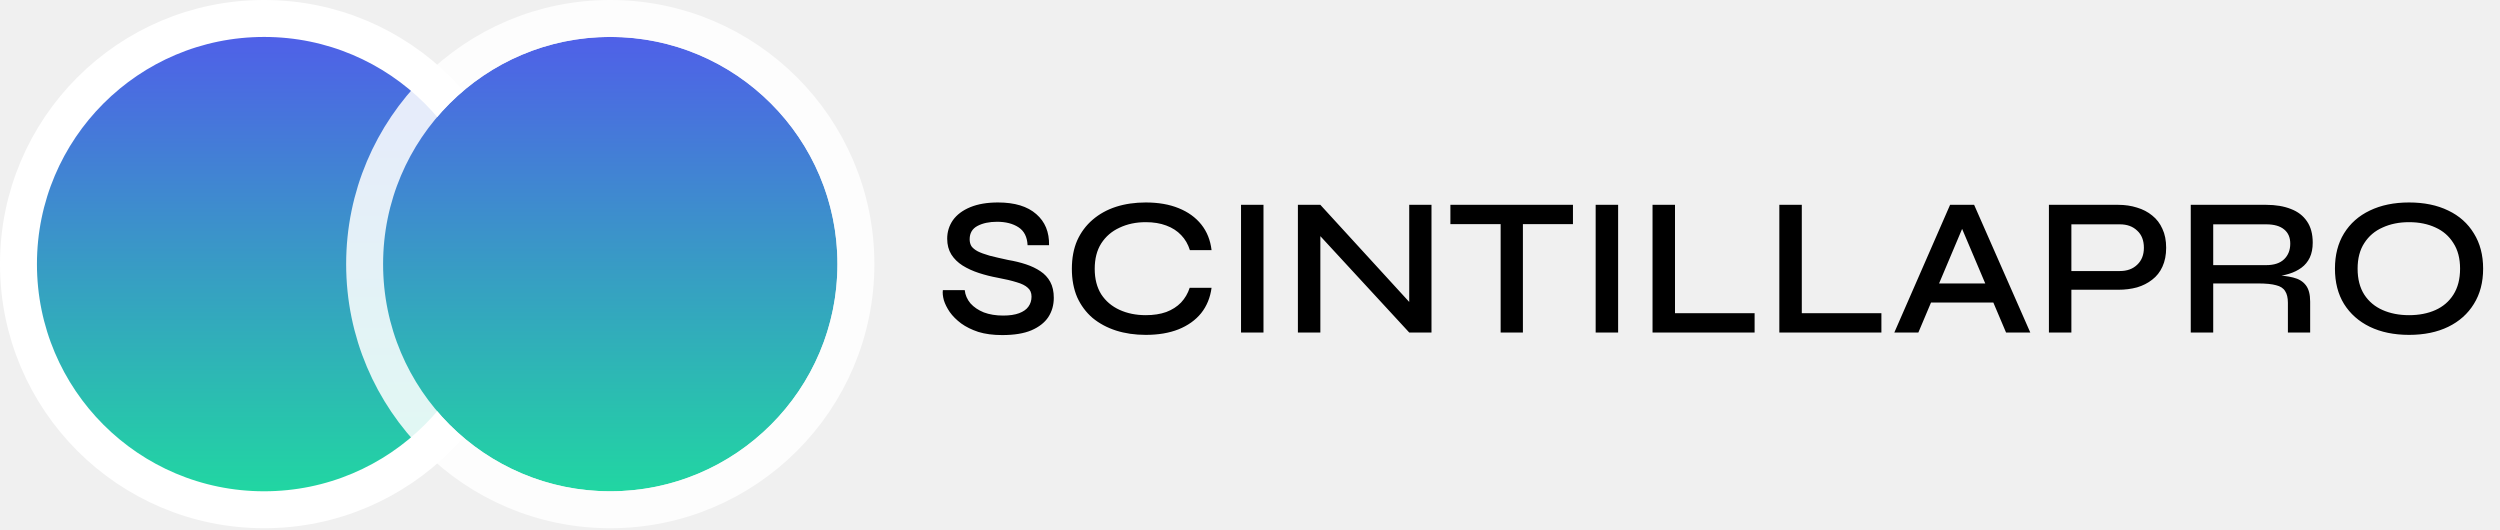
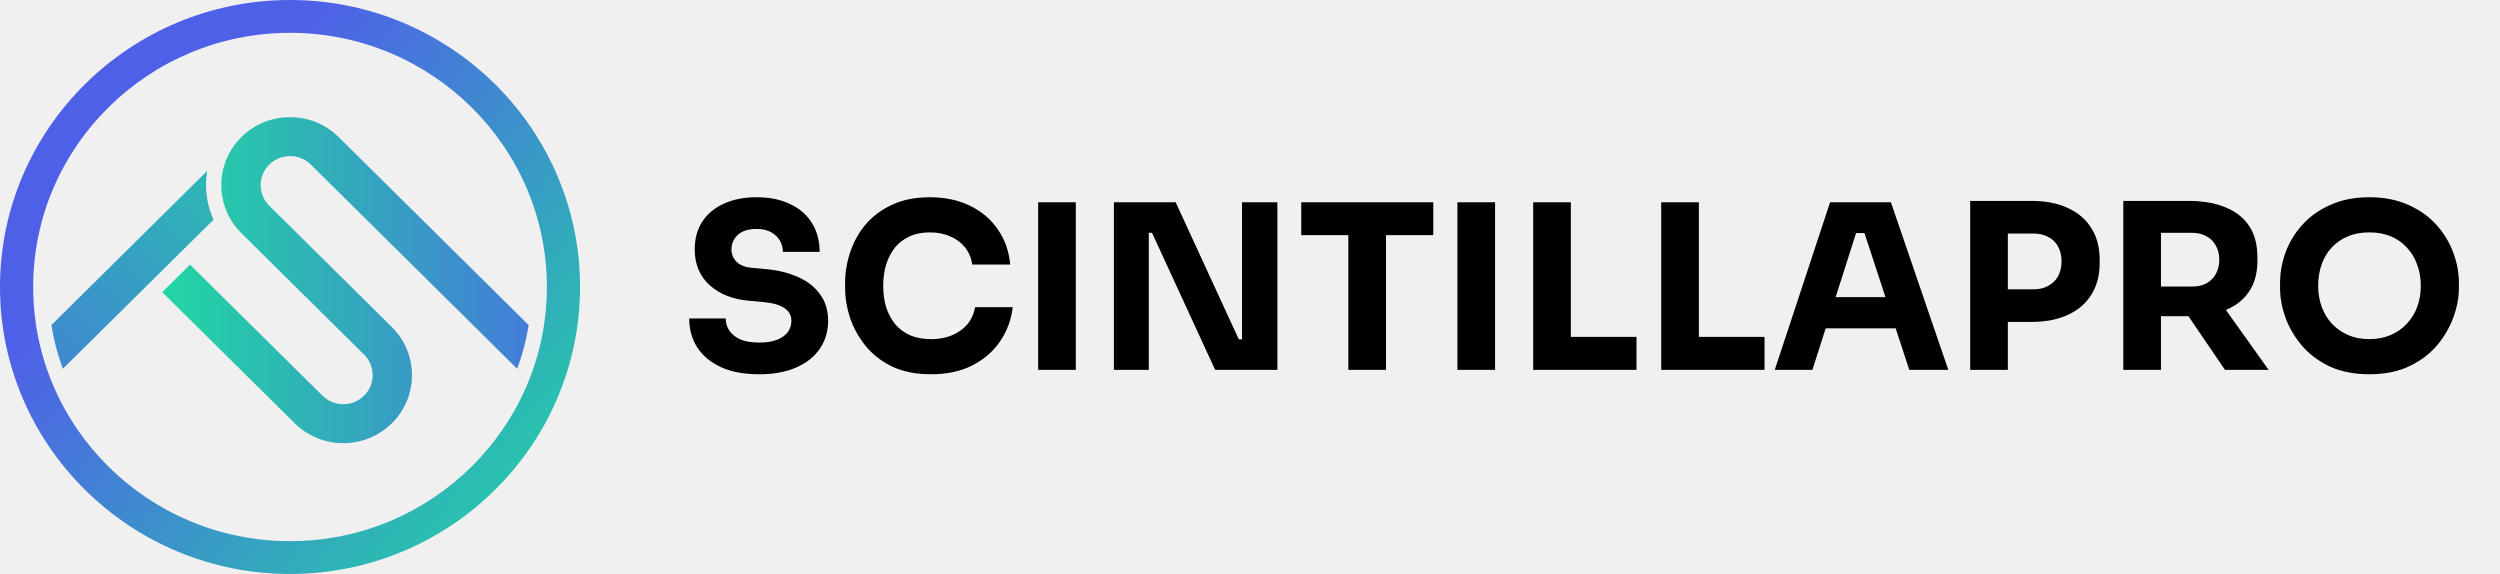
- <svg xmlns="http://www.w3.org/2000/svg" width="203" height="43" viewBox="0 0 203 43" fill="none">
-   <path d="M76.56 23.56H78.336C78.379 23.955 78.533 24.312 78.8 24.632C79.077 24.941 79.44 25.187 79.888 25.368C80.347 25.539 80.869 25.624 81.456 25.624C81.979 25.624 82.411 25.56 82.752 25.432C83.093 25.304 83.344 25.128 83.504 24.904C83.675 24.669 83.76 24.397 83.76 24.088C83.76 23.779 83.659 23.539 83.456 23.368C83.264 23.187 82.965 23.037 82.56 22.92C82.155 22.792 81.637 22.669 81.008 22.552C80.485 22.456 79.979 22.328 79.488 22.168C78.997 22.008 78.555 21.805 78.16 21.56C77.776 21.315 77.472 21.016 77.248 20.664C77.024 20.301 76.912 19.875 76.912 19.384C76.912 18.829 77.067 18.328 77.376 17.88C77.696 17.432 78.165 17.08 78.784 16.824C79.403 16.568 80.155 16.44 81.04 16.44C82.395 16.44 83.429 16.755 84.144 17.384C84.859 18.003 85.205 18.845 85.184 19.912H83.44C83.408 19.24 83.163 18.755 82.704 18.456C82.245 18.157 81.664 18.008 80.96 18.008C80.331 18.008 79.803 18.12 79.376 18.344C78.949 18.568 78.736 18.931 78.736 19.432C78.736 19.645 78.784 19.832 78.88 19.992C78.987 20.141 79.157 20.28 79.392 20.408C79.627 20.525 79.947 20.643 80.352 20.76C80.768 20.867 81.275 20.984 81.872 21.112C82.384 21.197 82.864 21.315 83.312 21.464C83.76 21.613 84.149 21.8 84.48 22.024C84.821 22.248 85.088 22.536 85.28 22.888C85.472 23.24 85.568 23.672 85.568 24.184C85.568 24.771 85.419 25.293 85.12 25.752C84.821 26.2 84.363 26.557 83.744 26.824C83.136 27.08 82.347 27.208 81.376 27.208C80.64 27.208 79.995 27.123 79.44 26.952C78.896 26.771 78.432 26.541 78.048 26.264C77.664 25.976 77.355 25.667 77.12 25.336C76.896 25.005 76.736 24.685 76.64 24.376C76.555 24.056 76.528 23.784 76.56 23.56ZM98.379 23.368C98.272 24.168 97.99 24.856 97.531 25.432C97.073 25.997 96.459 26.435 95.691 26.744C94.934 27.043 94.049 27.192 93.035 27.192C92.16 27.192 91.355 27.075 90.619 26.84C89.894 26.605 89.259 26.264 88.715 25.816C88.182 25.357 87.766 24.797 87.467 24.136C87.179 23.464 87.035 22.696 87.035 21.832C87.035 20.957 87.179 20.189 87.467 19.528C87.766 18.867 88.182 18.307 88.715 17.848C89.259 17.379 89.894 17.027 90.619 16.792C91.355 16.557 92.16 16.44 93.035 16.44C94.059 16.44 94.95 16.595 95.707 16.904C96.475 17.213 97.088 17.656 97.547 18.232C98.006 18.808 98.283 19.501 98.379 20.312H96.619C96.47 19.832 96.235 19.427 95.915 19.096C95.595 18.755 95.19 18.493 94.699 18.312C94.219 18.131 93.665 18.04 93.035 18.04C92.246 18.04 91.537 18.189 90.907 18.488C90.278 18.776 89.782 19.203 89.419 19.768C89.067 20.323 88.891 21.011 88.891 21.832C88.891 22.643 89.067 23.331 89.419 23.896C89.782 24.451 90.278 24.872 90.907 25.16C91.537 25.448 92.246 25.592 93.035 25.592C93.665 25.592 94.219 25.507 94.699 25.336C95.179 25.155 95.579 24.899 95.899 24.568C96.219 24.227 96.454 23.827 96.603 23.368H98.379ZM100.771 16.632H102.595V27H100.771V16.632ZM114.973 25.112L114.429 25.32V16.632H116.237V27H114.429L106.653 18.568L107.213 18.36V27H105.389V16.632H107.213L114.973 25.112ZM117.772 16.632H127.724V18.2H117.772V16.632ZM121.852 18.008H123.66V27H121.852V18.008ZM129.568 16.632H131.392V27H129.568V16.632ZM136.01 16.632V25.432H142.474V27H134.186V16.632H136.01ZM146.306 16.632V25.432H152.77V27H144.482V16.632H146.306ZM156.219 24.568V23.016H162.395V24.568H156.219ZM153.819 27L158.347 16.632H160.299L164.859 27H162.891L158.923 17.64H159.723L155.771 27H153.819ZM167.94 23.528V22.008H172.132C172.719 22.008 173.188 21.837 173.54 21.496C173.903 21.155 174.084 20.696 174.084 20.12C174.084 19.523 173.903 19.059 173.54 18.728C173.188 18.387 172.719 18.216 172.132 18.216H168.196V27H166.372V16.632H172.004C172.548 16.632 173.055 16.707 173.524 16.856C173.994 16.995 174.404 17.208 174.756 17.496C175.119 17.784 175.396 18.147 175.588 18.584C175.791 19.011 175.892 19.523 175.892 20.12C175.892 20.707 175.791 21.219 175.588 21.656C175.396 22.083 175.119 22.435 174.756 22.712C174.404 22.989 173.994 23.197 173.524 23.336C173.055 23.464 172.548 23.528 172.004 23.528H167.94ZM177.889 27V16.632H184.017C184.785 16.632 185.451 16.744 186.017 16.968C186.582 17.181 187.019 17.517 187.329 17.976C187.638 18.424 187.793 19 187.793 19.704C187.793 20.173 187.713 20.579 187.553 20.92C187.393 21.251 187.169 21.523 186.881 21.736C186.593 21.949 186.257 22.115 185.873 22.232C185.499 22.349 185.099 22.424 184.673 22.456L184.513 22.344C185.195 22.355 185.761 22.419 186.209 22.536C186.657 22.643 186.998 22.851 187.233 23.16C187.467 23.459 187.585 23.901 187.585 24.488V27H185.777V24.584C185.777 24.179 185.702 23.864 185.553 23.64C185.414 23.405 185.169 23.245 184.817 23.16C184.475 23.064 183.985 23.016 183.345 23.016H179.713V27H177.889ZM179.713 21.528H184.017C184.657 21.528 185.142 21.368 185.473 21.048C185.803 20.728 185.969 20.307 185.969 19.784C185.969 19.283 185.803 18.899 185.473 18.632C185.142 18.355 184.657 18.216 184.017 18.216H179.713V21.528ZM195.614 27.192C194.398 27.192 193.336 26.973 192.43 26.536C191.534 26.099 190.835 25.48 190.334 24.68C189.843 23.88 189.598 22.925 189.598 21.816C189.598 20.707 189.843 19.752 190.334 18.952C190.835 18.141 191.534 17.523 192.43 17.096C193.336 16.659 194.398 16.44 195.614 16.44C196.84 16.44 197.902 16.659 198.798 17.096C199.694 17.523 200.387 18.141 200.878 18.952C201.379 19.752 201.63 20.707 201.63 21.816C201.63 22.925 201.379 23.88 200.878 24.68C200.387 25.48 199.694 26.099 198.798 26.536C197.902 26.973 196.84 27.192 195.614 27.192ZM195.614 25.592C196.424 25.592 197.139 25.453 197.758 25.176C198.376 24.899 198.862 24.483 199.214 23.928C199.576 23.363 199.758 22.659 199.758 21.816C199.758 20.984 199.576 20.291 199.214 19.736C198.862 19.171 198.376 18.749 197.758 18.472C197.139 18.184 196.424 18.04 195.614 18.04C194.814 18.04 194.099 18.184 193.47 18.472C192.84 18.749 192.344 19.171 191.982 19.736C191.619 20.291 191.438 20.984 191.438 21.816C191.438 22.659 191.619 23.363 191.982 23.928C192.344 24.483 192.84 24.899 193.47 25.176C194.099 25.453 194.814 25.592 195.614 25.592Z" fill="black" />
-   <circle cx="21.446" cy="21.446" r="19.946" fill="url(#paint0_linear_464_10)" stroke="white" stroke-width="3" />
-   <path d="M68 21.446C68 31.633 59.742 39.892 49.554 39.892C39.367 39.892 31.108 31.633 31.108 21.446C31.108 11.258 39.367 3 49.554 3C59.742 3 68 11.258 68 21.446Z" fill="url(#paint1_linear_464_10)" />
-   <path d="M49.554 41.392C60.57 41.392 69.5 32.462 69.5 21.446C69.5 10.43 60.57 1.5 49.554 1.5C38.538 1.5 29.608 10.43 29.608 21.446C29.608 32.462 38.538 41.392 49.554 41.392Z" stroke="white" stroke-opacity="0.86" stroke-width="3" />
+ <svg xmlns="http://www.w3.org/2000/svg" width="196" height="45" viewBox="0 0 196 45" fill="none">
+   <path d="M59.524 29.342C58.336 29.342 57.334 29.156 56.518 28.784C55.702 28.4 55.084 27.884 54.664 27.236C54.244 26.576 54.034 25.82 54.034 24.968H56.896C56.896 25.304 56.986 25.616 57.166 25.904C57.358 26.192 57.646 26.426 58.03 26.606C58.414 26.774 58.912 26.858 59.524 26.858C60.076 26.858 60.538 26.786 60.91 26.642C61.282 26.498 61.564 26.3 61.756 26.048C61.948 25.784 62.044 25.484 62.044 25.148C62.044 24.728 61.864 24.398 61.504 24.158C61.144 23.906 60.562 23.744 59.758 23.672L58.768 23.582C57.46 23.474 56.416 23.066 55.636 22.358C54.856 21.65 54.466 20.714 54.466 19.55C54.466 18.71 54.664 17.984 55.06 17.372C55.468 16.76 56.032 16.292 56.752 15.968C57.472 15.632 58.324 15.464 59.308 15.464C60.34 15.464 61.222 15.644 61.954 16.004C62.698 16.352 63.268 16.85 63.664 17.498C64.06 18.134 64.258 18.884 64.258 19.748H61.378C61.378 19.424 61.3 19.13 61.144 18.866C60.988 18.59 60.754 18.368 60.442 18.2C60.142 18.032 59.764 17.948 59.308 17.948C58.876 17.948 58.51 18.02 58.21 18.164C57.922 18.308 57.706 18.506 57.562 18.758C57.418 18.998 57.346 19.262 57.346 19.55C57.346 19.922 57.478 20.246 57.742 20.522C58.006 20.798 58.438 20.96 59.038 21.008L60.046 21.098C61.006 21.182 61.852 21.392 62.584 21.728C63.316 22.052 63.886 22.502 64.294 23.078C64.714 23.642 64.924 24.332 64.924 25.148C64.924 25.988 64.702 26.726 64.258 27.362C63.826 27.986 63.208 28.472 62.404 28.82C61.6 29.168 60.64 29.342 59.524 29.342ZM72.988 29.342C71.8 29.342 70.78 29.138 69.928 28.73C69.076 28.31 68.38 27.764 67.84 27.092C67.3 26.408 66.898 25.676 66.634 24.896C66.382 24.104 66.256 23.336 66.256 22.592V22.196C66.256 21.38 66.388 20.576 66.652 19.784C66.916 18.98 67.318 18.254 67.858 17.606C68.41 16.958 69.1 16.442 69.928 16.058C70.768 15.662 71.758 15.464 72.898 15.464C74.086 15.464 75.136 15.686 76.048 16.13C76.96 16.574 77.686 17.192 78.226 17.984C78.778 18.764 79.102 19.682 79.198 20.738H76.228C76.144 20.21 75.952 19.76 75.652 19.388C75.352 19.016 74.962 18.728 74.482 18.524C74.014 18.32 73.486 18.218 72.898 18.218C72.31 18.218 71.788 18.32 71.332 18.524C70.876 18.728 70.492 19.016 70.18 19.388C69.88 19.76 69.646 20.204 69.478 20.72C69.322 21.224 69.244 21.788 69.244 22.412C69.244 23.024 69.322 23.588 69.478 24.104C69.646 24.608 69.886 25.052 70.198 25.436C70.522 25.808 70.918 26.096 71.386 26.3C71.854 26.492 72.388 26.588 72.988 26.588C73.9 26.588 74.668 26.366 75.292 25.922C75.928 25.478 76.312 24.866 76.444 24.086H79.396C79.288 25.046 78.964 25.928 78.424 26.732C77.896 27.524 77.17 28.16 76.246 28.64C75.334 29.108 74.248 29.342 72.988 29.342ZM81.391 29V15.86H84.343V29H81.391ZM87.331 29V15.86H92.173L97.123 26.606H97.735L97.375 26.93V15.86H100.147V29H95.269L90.319 18.254H89.707L90.067 17.93V29H87.331ZM105.709 29V18.074H108.661V29H105.709ZM102.019 18.434V15.86H112.369V18.434H102.019ZM114.262 29V15.86H117.214V29H114.262ZM120.202 29V15.86H123.154V29H120.202ZM122.794 29V26.408H128.302V29H122.794ZM130.239 29V15.86H133.191V29H130.239ZM132.831 29V26.408H138.339V29H132.831ZM139.14 29L143.478 15.86H148.248L152.748 29H149.688L146.052 17.894L146.988 18.272H144.666L145.638 17.894L142.092 29H139.14ZM142.434 25.742L143.334 23.294H148.482L149.4 25.742H142.434ZM157.054 25.238V22.682H159.412C159.868 22.682 160.258 22.592 160.582 22.412C160.918 22.232 161.176 21.98 161.356 21.656C161.536 21.32 161.626 20.936 161.626 20.504C161.626 20.048 161.536 19.658 161.356 19.334C161.176 18.998 160.918 18.746 160.582 18.578C160.258 18.398 159.868 18.308 159.412 18.308H157.054V15.752H159.268C160.384 15.752 161.338 15.938 162.13 16.31C162.934 16.682 163.546 17.21 163.966 17.894C164.398 18.578 164.614 19.4 164.614 20.36V20.648C164.614 21.584 164.398 22.4 163.966 23.096C163.546 23.78 162.934 24.308 162.13 24.68C161.338 25.052 160.384 25.238 159.268 25.238H157.054ZM154.462 29V15.752H157.414V29H154.462ZM166.468 29V15.752H169.42V29H166.468ZM174.442 29L170.59 23.348H173.83L177.862 29H174.442ZM168.628 24.788V22.466H171.868C172.3 22.466 172.672 22.382 172.984 22.214C173.308 22.034 173.554 21.788 173.722 21.476C173.902 21.152 173.992 20.78 173.992 20.36C173.992 19.94 173.902 19.574 173.722 19.262C173.554 18.938 173.308 18.692 172.984 18.524C172.672 18.344 172.3 18.254 171.868 18.254H168.628V15.752H171.634C172.726 15.752 173.674 15.92 174.478 16.256C175.282 16.58 175.9 17.066 176.332 17.714C176.764 18.362 176.98 19.178 176.98 20.162V20.45C176.98 21.422 176.758 22.232 176.314 22.88C175.882 23.516 175.264 23.996 174.46 24.32C173.668 24.632 172.726 24.788 171.634 24.788H168.628ZM185.758 29.342C184.57 29.342 183.532 29.138 182.644 28.73C181.768 28.31 181.042 27.764 180.466 27.092C179.89 26.408 179.458 25.67 179.17 24.878C178.894 24.086 178.756 23.324 178.756 22.592V22.196C178.756 21.38 178.9 20.576 179.188 19.784C179.488 18.98 179.932 18.254 180.52 17.606C181.108 16.958 181.84 16.442 182.716 16.058C183.592 15.662 184.606 15.464 185.758 15.464C186.91 15.464 187.924 15.662 188.8 16.058C189.676 16.442 190.408 16.958 190.996 17.606C191.584 18.254 192.028 18.98 192.328 19.784C192.628 20.576 192.778 21.38 192.778 22.196V22.592C192.778 23.324 192.634 24.086 192.346 24.878C192.058 25.67 191.626 26.408 191.05 27.092C190.474 27.764 189.742 28.31 188.854 28.73C187.978 29.138 186.946 29.342 185.758 29.342ZM185.758 26.588C186.382 26.588 186.94 26.48 187.432 26.264C187.936 26.048 188.362 25.748 188.71 25.364C189.07 24.98 189.34 24.536 189.52 24.032C189.7 23.528 189.79 22.988 189.79 22.412C189.79 21.8 189.694 21.242 189.502 20.738C189.322 20.222 189.052 19.778 188.692 19.406C188.344 19.022 187.924 18.728 187.432 18.524C186.94 18.32 186.382 18.218 185.758 18.218C185.134 18.218 184.576 18.32 184.084 18.524C183.592 18.728 183.166 19.022 182.806 19.406C182.458 19.778 182.194 20.222 182.014 20.738C181.834 21.242 181.744 21.8 181.744 22.412C181.744 22.988 181.834 23.528 182.014 24.032C182.194 24.536 182.458 24.98 182.806 25.364C183.166 25.748 183.592 26.048 184.084 26.264C184.576 26.48 185.134 26.588 185.758 26.588Z" fill="black" />
+   <g clip-path="url(#clip0_64_79)">
+     <path d="M16.249 13.394L4.027 25.487C4.22 26.671 4.521 27.817 4.927 28.914L16.743 17.222C16.189 16.019 16.023 14.679 16.249 13.394Z" fill="url(#paint0_linear_64_79)" />
+     <path d="M18.927 10.744C16.825 12.823 16.825 16.205 18.927 18.284L28.543 27.8C29.441 28.688 29.441 30.135 28.543 31.023C27.645 31.911 26.183 31.911 25.286 31.023L14.9 20.748L12.718 22.907L23.104 33.184C25.206 35.264 28.623 35.264 30.724 33.184C32.826 31.105 32.826 27.723 30.724 25.644L21.108 16.126C20.21 15.237 20.21 13.791 21.108 12.902C22.006 12.014 23.468 12.014 24.366 12.902L40.549 28.916C40.955 27.817 41.256 26.671 41.449 25.49L26.547 10.744C24.446 8.665 21.028 8.665 18.927 10.744Z" fill="url(#paint1_linear_64_79)" />
+     <path d="M22.738 45C10.2 45 0 34.906 0 22.5C0 10.094 10.2 0 22.738 0C35.276 0 45.476 10.094 45.476 22.5C45.476 34.906 35.276 45 22.738 45ZM22.738 2.573C11.635 2.573 2.6 11.513 2.6 22.5C2.6 33.487 11.635 42.427 22.738 42.427C33.841 42.427 42.876 33.487 42.876 22.5C42.876 11.513 33.841 2.573 22.738 2.573Z" fill="url(#paint2_linear_64_79)" />
+   </g>
  <defs>
-     <linearGradient id="paint0_linear_464_10" x1="21.446" y1="3" x2="21.446" y2="39.892" gradientUnits="userSpaceOnUse">
+     <linearGradient id="paint0_linear_64_79" x1="26.079" y1="5.825" x2="-7.364" y2="39.622" gradientUnits="userSpaceOnUse">
+       <stop stop-color="#21D6A2" />
+       <stop offset="0.996" stop-color="#4F60E8" />
+     </linearGradient>
+     <linearGradient id="paint1_linear_64_79" x1="12.718" y1="21.963" x2="50.903" y2="21.963" gradientUnits="userSpaceOnUse">
+       <stop offset="0.006" stop-color="#21D6A2" />
+       <stop offset="1" stop-color="#4F60E8" />
+     </linearGradient>
+     <linearGradient id="paint2_linear_64_79" x1="12.811" y1="14.014" x2="45.284" y2="42.365" gradientUnits="userSpaceOnUse">
      <stop stop-color="#4F60E8" />
-       <stop offset="1" stop-color="#21D6A2" />
+       <stop offset="0.996" stop-color="#21D6A2" />
    </linearGradient>
-     <linearGradient id="paint1_linear_464_10" x1="49.554" y1="3" x2="49.554" y2="39.892" gradientUnits="userSpaceOnUse">
-       <stop stop-color="#4F60E8" />
-       <stop offset="1" stop-color="#21D6A2" />
-     </linearGradient>
+     <clipPath id="clip0_64_79">
+       <rect width="45.476" height="45" fill="white" />
+     </clipPath>
  </defs>
</svg>
